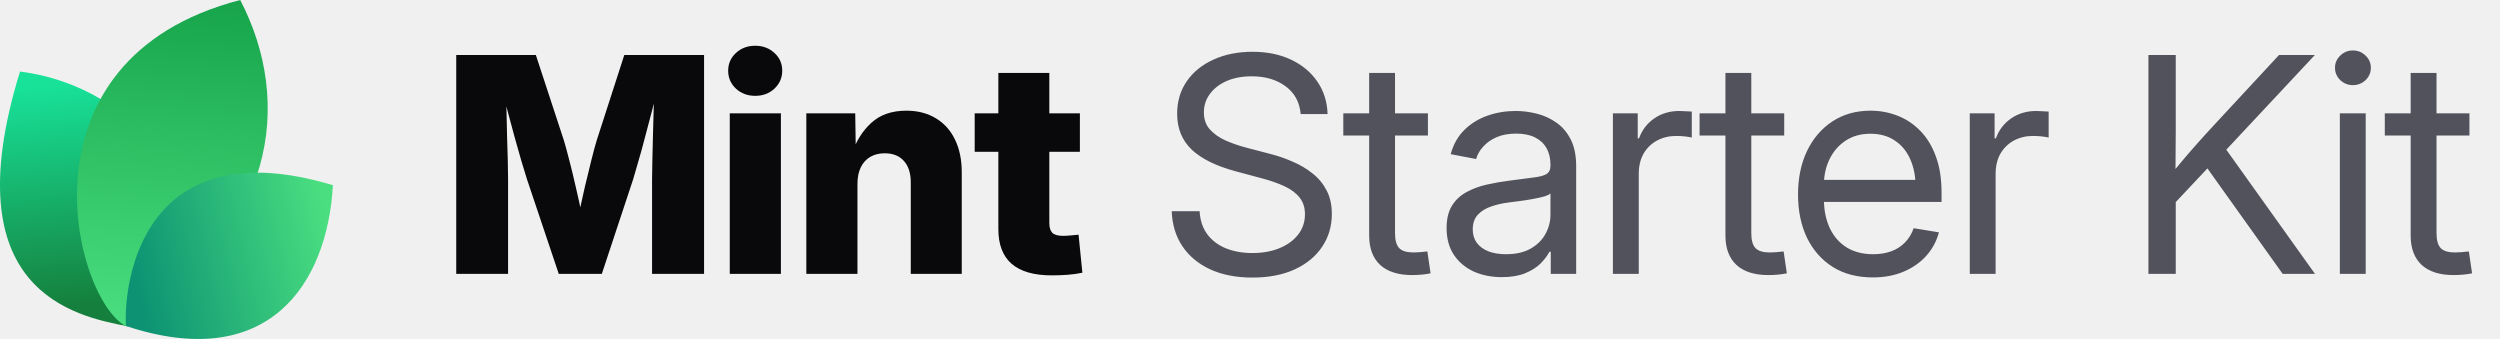
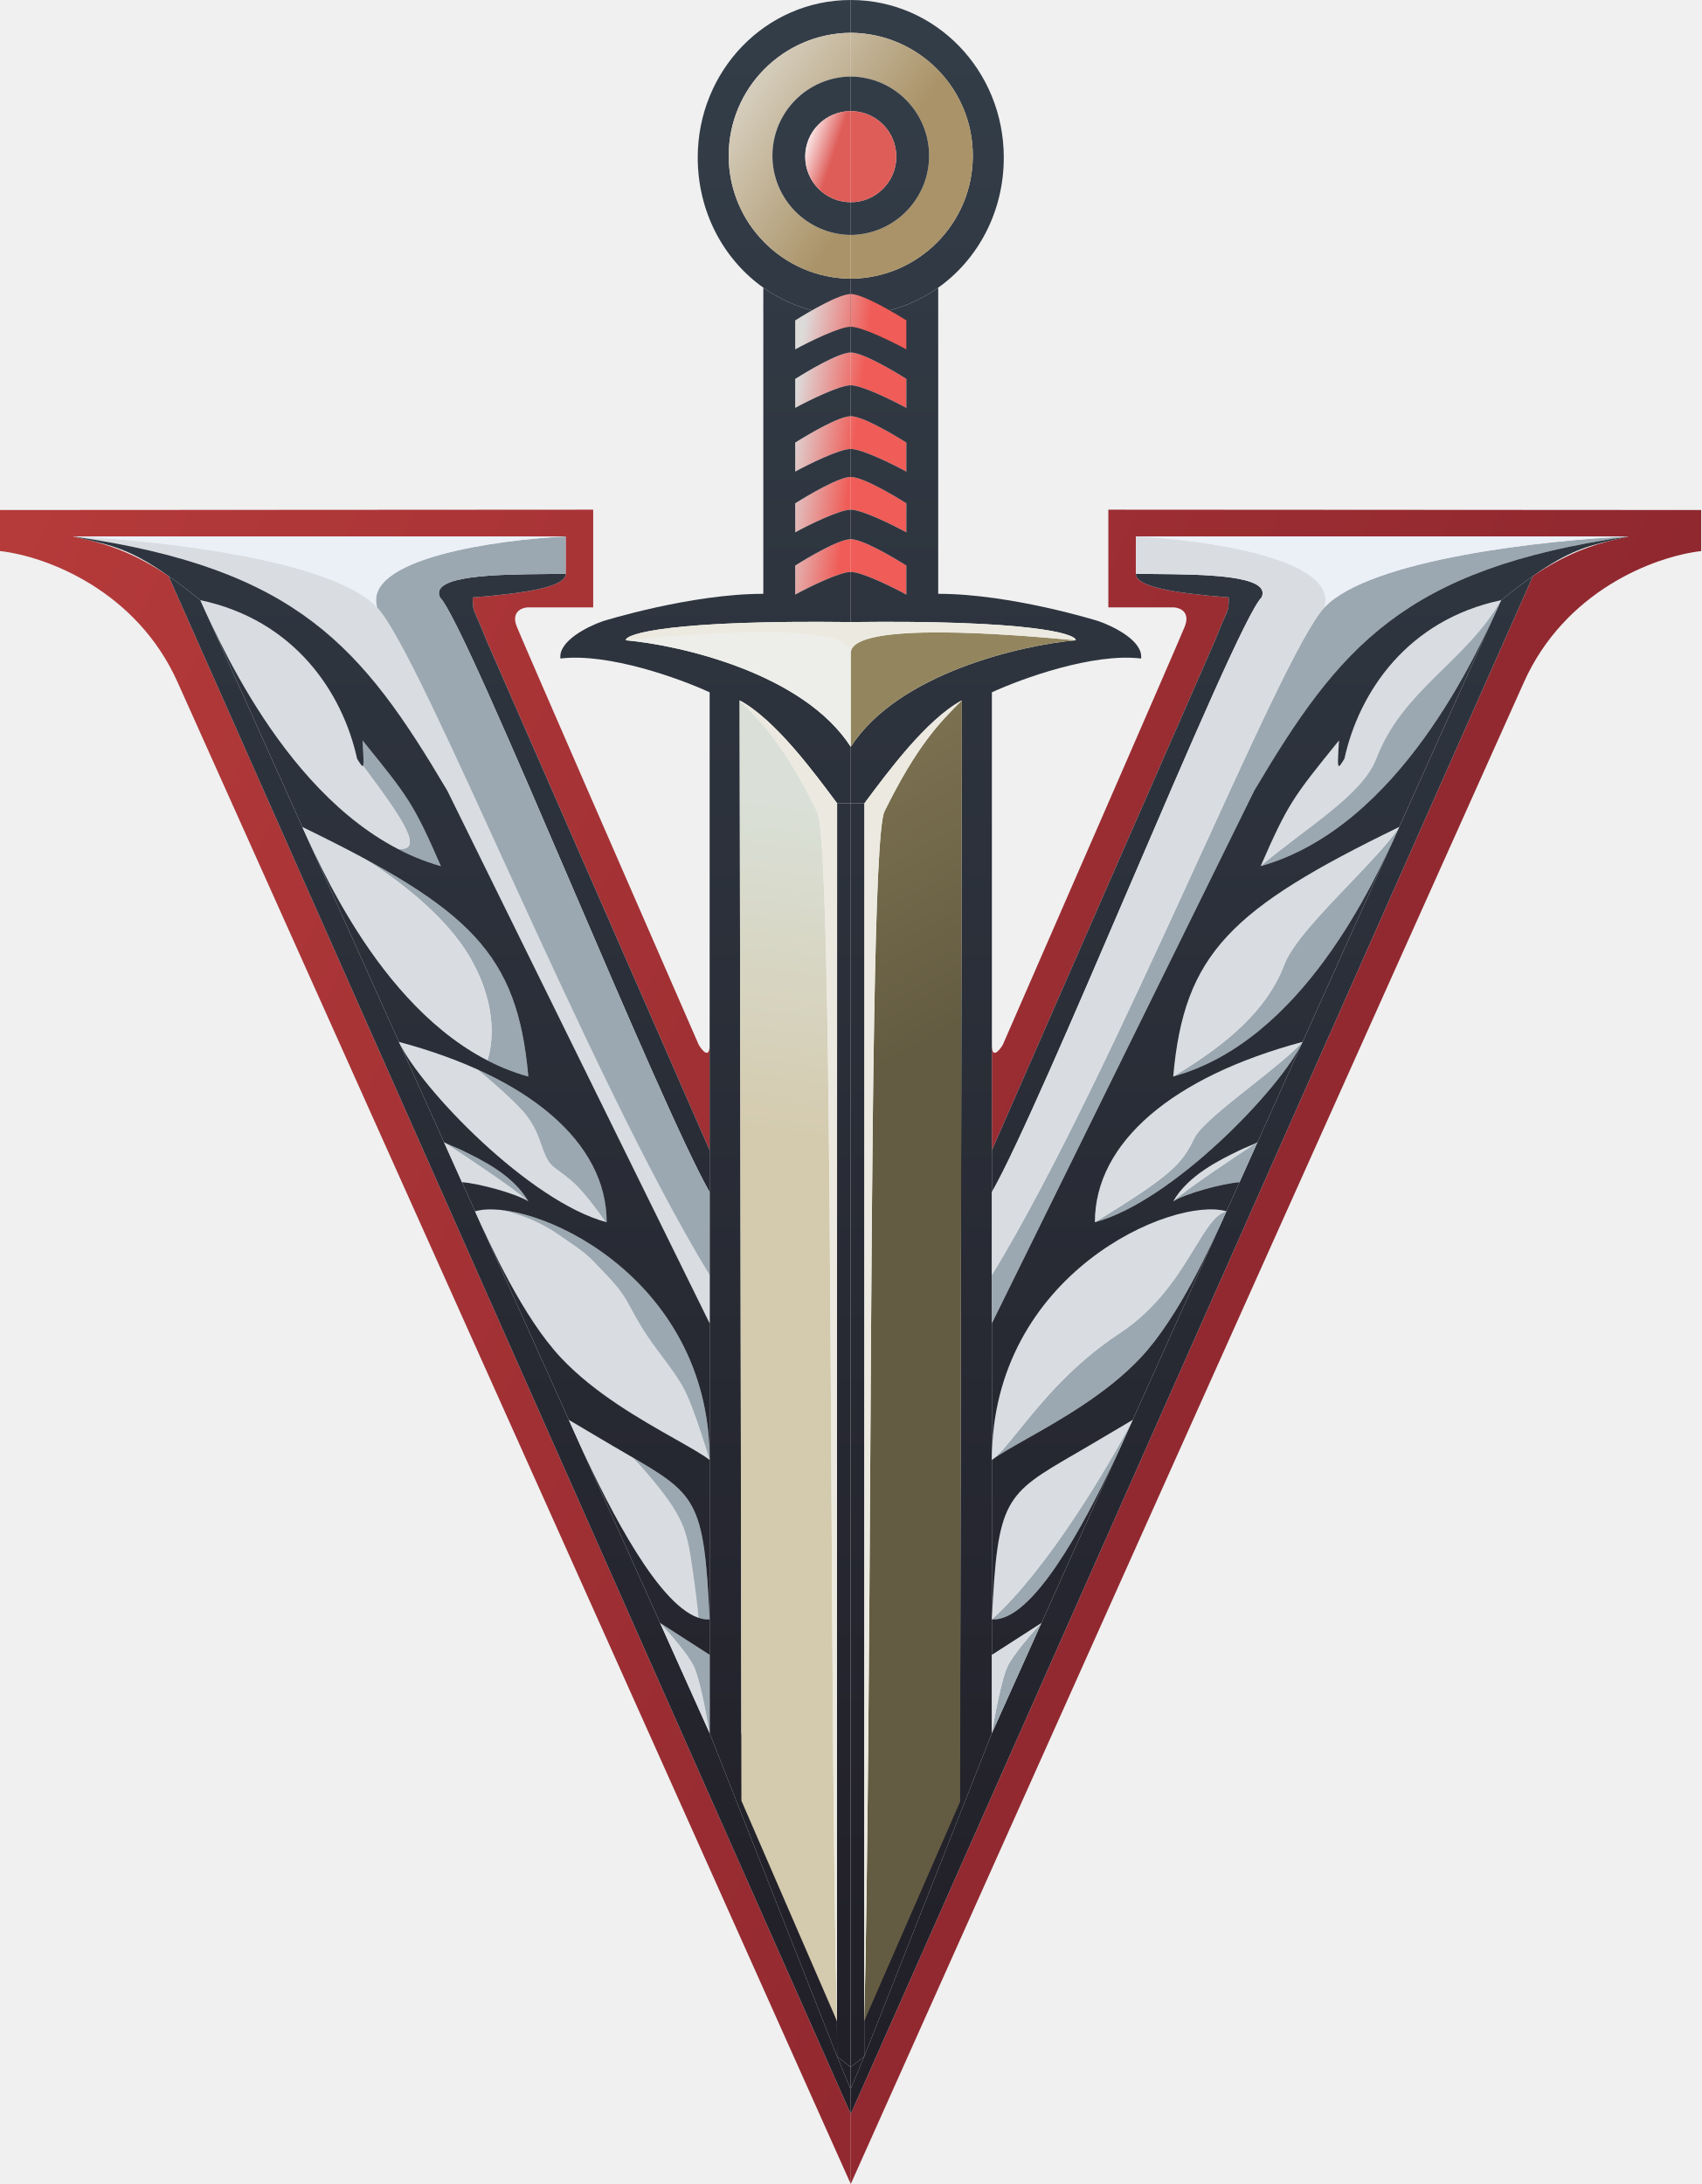
- <svg xmlns="http://www.w3.org/2000/svg" width="177" height="24" viewBox="0 0 177 24" fill="none">
-   <path d="M9.061 23.108C5.268 22.377 -3.391 20.627 1.417 5.064C9.634 6.099 16.973 14.064 9.061 23.108Z" fill="url(#paint0_linear_17557_2020)" />
-   <path d="M8.919 23.094C5.276 21.222 0.784 4.209 17.007 0C20.757 7.193 19.621 16.545 8.919 23.094Z" fill="url(#paint1_linear_17557_2020)" />
-   <path d="M8.914 23.079C8.735 19.882 10.159 9.085 23.57 13.111C23.181 20.123 18.984 26.418 8.914 23.079Z" fill="url(#paint2_linear_17557_2020)" />
-   <path d="M32.301 19.392V3.894H37.938L39.925 9.948C40.036 10.315 40.164 10.787 40.31 11.362C40.462 11.938 40.611 12.552 40.757 13.204C40.91 13.855 41.048 14.483 41.173 15.086C41.305 15.682 41.412 16.192 41.495 16.615H40.695C40.771 16.192 40.871 15.682 40.996 15.086C41.128 14.49 41.267 13.866 41.412 13.214C41.565 12.562 41.714 11.948 41.86 11.373C42.005 10.79 42.133 10.315 42.244 9.948L44.2 3.894H49.848V19.392H46.166V12.704C46.166 12.357 46.173 11.917 46.187 11.383C46.2 10.849 46.214 10.27 46.228 9.646C46.249 9.022 46.266 8.391 46.28 7.753C46.301 7.115 46.311 6.519 46.311 5.964H46.623C46.485 6.561 46.332 7.181 46.166 7.826C45.999 8.471 45.833 9.102 45.666 9.719C45.507 10.336 45.351 10.901 45.198 11.414C45.053 11.928 44.928 12.357 44.824 12.704L42.608 19.392H39.561L37.314 12.704C37.203 12.357 37.072 11.928 36.919 11.414C36.773 10.901 36.614 10.34 36.441 9.729C36.274 9.112 36.104 8.481 35.931 7.836C35.764 7.192 35.608 6.567 35.463 5.964H35.827C35.834 6.512 35.844 7.105 35.858 7.743C35.872 8.374 35.886 9.005 35.9 9.636C35.92 10.26 35.938 10.839 35.952 11.373C35.965 11.907 35.972 12.351 35.972 12.704V19.392H32.301ZM51.668 19.392V8.024H55.288V19.392H51.668ZM53.468 6.786C52.927 6.786 52.473 6.616 52.105 6.276C51.738 5.93 51.554 5.507 51.554 5.007C51.554 4.508 51.738 4.088 52.105 3.749C52.473 3.409 52.927 3.239 53.468 3.239C54.009 3.239 54.463 3.409 54.83 3.749C55.198 4.082 55.382 4.501 55.382 5.007C55.382 5.507 55.198 5.93 54.83 6.276C54.463 6.616 54.009 6.786 53.468 6.786ZM60.708 13.027V19.392H57.088V8.024H60.551L60.593 10.967H60.281C60.593 10.024 61.061 9.268 61.685 8.7C62.309 8.124 63.138 7.836 64.171 7.836C64.975 7.836 65.672 8.017 66.262 8.377C66.851 8.731 67.302 9.234 67.614 9.885C67.933 10.537 68.092 11.307 68.092 12.194V19.392H64.483V12.912C64.483 12.26 64.32 11.754 63.994 11.394C63.675 11.033 63.221 10.853 62.632 10.853C62.25 10.853 61.914 10.936 61.623 11.102C61.332 11.269 61.106 11.515 60.947 11.841C60.787 12.16 60.708 12.555 60.708 13.027ZM76.456 8.024V10.749H69.008V8.024H76.456ZM70.683 5.163H74.292V15.783C74.292 16.102 74.361 16.334 74.5 16.48C74.646 16.625 74.899 16.698 75.259 16.698C75.405 16.698 75.596 16.688 75.831 16.667C76.074 16.646 76.251 16.629 76.362 16.615L76.632 19.309C76.313 19.378 75.963 19.427 75.582 19.455C75.207 19.482 74.836 19.496 74.469 19.496C73.2 19.496 72.25 19.222 71.619 18.674C70.995 18.127 70.683 17.308 70.683 16.22V5.163Z" fill="#09090B" />
-   <path d="M88.667 19.652C87.523 19.652 86.528 19.458 85.682 19.07C84.843 18.681 84.188 18.137 83.716 17.437C83.245 16.736 82.992 15.908 82.957 14.951H84.933C84.968 15.596 85.148 16.14 85.474 16.584C85.8 17.021 86.24 17.354 86.795 17.582C87.35 17.804 87.974 17.915 88.667 17.915C89.388 17.915 90.026 17.801 90.581 17.572C91.143 17.343 91.583 17.024 91.902 16.615C92.228 16.199 92.391 15.717 92.391 15.169C92.391 14.698 92.266 14.306 92.017 13.994C91.767 13.675 91.413 13.408 90.956 13.193C90.498 12.978 89.954 12.787 89.323 12.621L87.502 12.132C86.123 11.765 85.082 11.255 84.382 10.603C83.689 9.944 83.342 9.095 83.342 8.055C83.342 7.174 83.571 6.404 84.028 5.746C84.486 5.087 85.117 4.577 85.921 4.217C86.726 3.849 87.645 3.666 88.678 3.666C89.718 3.666 90.63 3.853 91.413 4.227C92.204 4.602 92.824 5.122 93.275 5.787C93.726 6.446 93.965 7.209 93.993 8.076H92.089C92.013 7.23 91.656 6.574 91.018 6.11C90.387 5.638 89.586 5.403 88.615 5.403C87.95 5.403 87.36 5.513 86.847 5.735C86.341 5.957 85.946 6.262 85.661 6.651C85.377 7.032 85.235 7.469 85.235 7.961C85.235 8.447 85.377 8.849 85.661 9.168C85.946 9.48 86.317 9.74 86.774 9.948C87.232 10.149 87.724 10.319 88.251 10.457L89.884 10.884C90.439 11.023 90.977 11.206 91.496 11.435C92.023 11.657 92.495 11.934 92.911 12.267C93.334 12.593 93.67 12.995 93.92 13.474C94.17 13.945 94.294 14.504 94.294 15.149C94.294 16.015 94.066 16.788 93.608 17.468C93.157 18.148 92.512 18.681 91.673 19.07C90.834 19.458 89.832 19.652 88.667 19.652ZM101.097 8.024V9.594H95.106V8.024H101.097ZM96.937 5.163H98.767V16.521C98.767 17 98.865 17.347 99.059 17.562C99.26 17.77 99.6 17.874 100.078 17.874C100.21 17.874 100.366 17.867 100.546 17.853C100.733 17.832 100.903 17.815 101.056 17.801L101.285 19.351C101.097 19.392 100.886 19.423 100.65 19.444C100.414 19.465 100.189 19.475 99.974 19.475C98.996 19.475 98.244 19.236 97.717 18.758C97.197 18.272 96.937 17.579 96.937 16.677V5.163ZM106.33 19.621C105.595 19.621 104.932 19.489 104.343 19.226C103.754 18.955 103.285 18.564 102.939 18.05C102.592 17.53 102.419 16.896 102.419 16.147C102.419 15.495 102.547 14.965 102.804 14.556C103.06 14.146 103.403 13.828 103.833 13.599C104.263 13.363 104.742 13.186 105.269 13.068C105.796 12.95 106.333 12.857 106.881 12.787C107.574 12.69 108.132 12.617 108.555 12.569C108.978 12.52 109.287 12.441 109.481 12.33C109.675 12.212 109.772 12.014 109.772 11.737V11.654C109.772 11.203 109.679 10.815 109.492 10.489C109.311 10.163 109.041 9.91 108.68 9.729C108.32 9.549 107.872 9.459 107.338 9.459C106.805 9.459 106.34 9.546 105.945 9.719C105.556 9.892 105.241 10.118 104.998 10.395C104.755 10.665 104.593 10.953 104.509 11.258L102.71 10.915C102.897 10.222 103.22 9.65 103.677 9.199C104.135 8.748 104.679 8.412 105.31 8.19C105.941 7.968 106.607 7.857 107.307 7.857C107.8 7.857 108.295 7.92 108.795 8.044C109.301 8.169 109.765 8.381 110.188 8.679C110.611 8.97 110.951 9.369 111.208 9.875C111.464 10.374 111.593 11.005 111.593 11.768V19.392H109.793V17.822H109.7C109.568 18.085 109.363 18.359 109.086 18.643C108.809 18.921 108.444 19.153 107.994 19.34C107.543 19.527 106.988 19.621 106.33 19.621ZM106.621 17.998C107.321 17.998 107.904 17.867 108.368 17.603C108.84 17.333 109.19 16.986 109.419 16.563C109.654 16.133 109.772 15.682 109.772 15.211V13.692C109.703 13.769 109.554 13.841 109.325 13.911C109.096 13.973 108.829 14.032 108.524 14.088C108.226 14.143 107.921 14.192 107.609 14.233C107.304 14.275 107.033 14.309 106.798 14.337C106.354 14.393 105.938 14.49 105.549 14.628C105.168 14.76 104.86 14.954 104.624 15.211C104.388 15.467 104.27 15.811 104.27 16.241C104.27 16.615 104.367 16.934 104.561 17.198C104.762 17.461 105.04 17.662 105.393 17.801C105.747 17.933 106.156 17.998 106.621 17.998ZM114.193 19.392V8.024H115.951V9.792H116.045C116.253 9.209 116.61 8.741 117.116 8.388C117.622 8.034 118.219 7.857 118.905 7.857C119.058 7.857 119.217 7.864 119.384 7.878C119.55 7.885 119.682 7.892 119.779 7.899V9.74C119.716 9.719 119.578 9.695 119.363 9.667C119.155 9.639 118.922 9.625 118.666 9.625C118.174 9.625 117.726 9.733 117.324 9.948C116.922 10.163 116.603 10.471 116.367 10.874C116.138 11.276 116.024 11.758 116.024 12.319V19.392H114.193ZM126.322 8.024V9.594H120.33V8.024H126.322ZM122.161 5.163H123.992V16.521C123.992 17 124.089 17.347 124.283 17.562C124.484 17.77 124.824 17.874 125.302 17.874C125.434 17.874 125.59 17.867 125.77 17.853C125.958 17.832 126.127 17.815 126.28 17.801L126.509 19.351C126.322 19.392 126.11 19.423 125.874 19.444C125.639 19.465 125.413 19.475 125.198 19.475C124.221 19.475 123.468 19.236 122.941 18.758C122.421 18.272 122.161 17.579 122.161 16.677V5.163ZM132.604 19.642C131.502 19.642 130.555 19.396 129.765 18.903C128.974 18.404 128.364 17.714 127.934 16.834C127.511 15.946 127.3 14.927 127.3 13.775C127.3 12.611 127.511 11.584 127.934 10.697C128.364 9.802 128.964 9.102 129.734 8.596C130.51 8.089 131.408 7.836 132.428 7.836C133.1 7.836 133.738 7.954 134.341 8.19C134.952 8.426 135.489 8.783 135.954 9.261C136.425 9.74 136.793 10.343 137.056 11.071C137.327 11.792 137.462 12.645 137.462 13.63V14.296H128.433V12.735H136.463L135.631 13.297C135.631 12.541 135.506 11.876 135.257 11.3C135.007 10.725 134.643 10.277 134.165 9.958C133.686 9.632 133.107 9.469 132.428 9.469C131.748 9.469 131.162 9.632 130.67 9.958C130.177 10.284 129.796 10.725 129.526 11.279C129.262 11.827 129.13 12.441 129.13 13.12V14.046C129.13 14.864 129.273 15.572 129.557 16.168C129.841 16.757 130.243 17.211 130.763 17.53C131.283 17.842 131.901 17.998 132.615 17.998C133.093 17.998 133.523 17.929 133.905 17.79C134.293 17.645 134.619 17.433 134.882 17.156C135.153 16.879 135.354 16.546 135.486 16.157L137.275 16.449C137.108 17.08 136.81 17.634 136.38 18.113C135.95 18.591 135.413 18.966 134.768 19.236C134.123 19.507 133.402 19.642 132.604 19.642ZM139.459 19.392V8.024H141.217V9.792H141.311C141.519 9.209 141.876 8.741 142.382 8.388C142.888 8.034 143.485 7.857 144.171 7.857C144.324 7.857 144.483 7.864 144.649 7.878C144.816 7.885 144.948 7.892 145.045 7.899V9.74C144.982 9.719 144.844 9.695 144.629 9.667C144.421 9.639 144.188 9.625 143.932 9.625C143.439 9.625 142.992 9.733 142.59 9.948C142.188 10.163 141.869 10.471 141.633 10.874C141.404 11.276 141.29 11.758 141.29 12.319V19.392H139.459ZM153.429 14.961V12.715C153.783 12.257 154.136 11.82 154.49 11.404C154.844 10.981 155.204 10.565 155.572 10.156C155.939 9.74 156.314 9.327 156.695 8.918L161.355 3.894H163.893L157.277 10.967H157.184L153.429 14.961ZM152.108 19.392V3.894H154.043V9.241L154.022 12.559L154.043 13.505V19.392H152.108ZM161.615 19.392L155.967 11.477L157.173 9.969L163.903 19.392H161.615ZM165.661 19.392V8.024H167.492V19.392H165.661ZM166.587 6.027C166.24 6.027 165.942 5.909 165.692 5.673C165.443 5.43 165.318 5.139 165.318 4.799C165.318 4.459 165.443 4.172 165.692 3.936C165.942 3.693 166.24 3.572 166.587 3.572C166.934 3.572 167.232 3.693 167.482 3.936C167.731 4.172 167.856 4.459 167.856 4.799C167.856 5.139 167.731 5.43 167.482 5.673C167.232 5.909 166.934 6.027 166.587 6.027ZM174.836 8.024V9.594H168.844V8.024H174.836ZM170.675 5.163H172.506V16.521C172.506 17 172.603 17.347 172.797 17.562C172.998 17.77 173.338 17.874 173.816 17.874C173.948 17.874 174.104 17.867 174.284 17.853C174.472 17.832 174.641 17.815 174.794 17.801L175.023 19.351C174.836 19.392 174.624 19.423 174.388 19.444C174.153 19.465 173.927 19.475 173.712 19.475C172.735 19.475 171.982 19.236 171.455 18.758C170.935 18.272 170.675 17.579 170.675 16.677V5.163Z" fill="#52525C" />
+ <svg xmlns="http://www.w3.org/2000/svg" width="934" height="1199" viewBox="0 0 934 1199" fill="none">
+   <g clip-path="url(#clip0_102_2)">
+     <mask id="mask0_102_2" style="mask-type:luminance" maskUnits="userSpaceOnUse" x="0" y="0" width="934" height="1199">
+       <path d="M934 0H0V1199H934V0Z" fill="white" />
+     </mask>
+     <g mask="url(#mask0_102_2)">
+       <path fill-rule="evenodd" clip-rule="evenodd" d="M608.388 279.81L934 280V302.512C907.833 305.514 858.911 324.5 836.5 374.551C831.18 386.432 813.949 424.845 789.243 479.92C709.92 656.75 553.545 1005.34 467 1199V1160.5L841.5 316.185C859.376 304.234 873.614 299.157 888.194 295.838C890.051 295.415 891.978 294.977 894 294.5H623.5V315C623.5 322 643.5 325.5 674.5 328C674.5 333.903 674.283 334.389 672.126 339.216C671.013 341.708 669.383 345.355 667 351.5L544.464 631.5V573.571C544.464 581.592 548.459 576.913 550.457 573.571C582.419 500.382 647.141 351.997 650.338 343.977C653.534 335.956 647.674 333.616 644.345 333.449H608.388V279.81Z" fill="url(#paint0_linear_102_2)" />
+       <path d="M497.5 326.431V310.5C489.833 305.667 473.4 296.018 467 296.018V313.987C473 314 489.667 322.121 497.5 326.431Z" fill="url(#paint1_linear_102_2)" />
+       <path d="M497.5 292.255V276.324C489.833 271.49 473.4 261.842 467 261.842V279.81C473 279.824 489.667 287.944 497.5 292.255Z" fill="url(#paint2_linear_102_2)" />
+       <path d="M497.5 258.913V242.982C489.833 238.149 473.4 228.5 467 228.5V246.469C473 246.482 489.667 254.603 497.5 258.913Z" fill="url(#paint3_linear_102_2)" />
+       <path d="M497.5 223.944V208.013C489.833 203.18 473.4 193.531 467 193.531V211.5C473 211.513 489.667 219.634 497.5 223.944Z" fill="url(#paint4_linear_102_2)" />
+       <path d="M692.5 328C698.211 315.699 660.689 315.364 633.861 315.125H633.857C630.154 315.092 626.654 315.061 623.5 315C623.5 322 643.5 325.5 674.5 328C674.5 333.903 674.283 334.389 672.126 339.216C671.013 341.708 669.383 345.355 667 351.5L544.464 631.5V654.5C558.593 629.593 589.823 556.853 620.123 486.278L620.125 486.274C653.085 409.503 684.945 335.294 692.5 328Z" fill="url(#paint5_linear_102_2)" />
+       <path d="M571.653 891L544.464 951.5L474.406 1129L466.906 1146.93L467 1160.5L841.5 316.185C836.364 319.798 830.609 324.167 824 329.5L768.048 454L767.8 454.551L715.017 572C714.944 572.168 715.094 571.829 715.017 572L680.409 649.007L673.221 665L673.203 665.04L614.696 795.226L571.653 891Z" fill="url(#paint6_linear_102_2)" />
+       <path d="M474.406 1111.43L474.5 441H467L466.906 1134.82L474.406 1129V1111.43Z" fill="url(#paint7_linear_102_2)" />
+       <path d="M466.906 1134.82V1146.93L474.406 1129L466.906 1134.82Z" fill="url(#paint8_linear_102_2)" />
+       <path d="M467 341.5C565 340.3 590.667 347.833 590.5 351.5C560.667 354.167 493 369.6 467 410V441H474.5C487.181 423.981 508.5 395 528 384.5L527.028 951.5L474.406 1109.5V1129L544.464 951.5V908.5V726.5V700V654.5V631.5V573.571V380.07C560.778 372.551 599.998 358.314 626.366 361.522C627.565 351.897 611.218 343.809 602.894 340.969C602.894 340.969 555 326 515 326V157.92C506.67 163.837 497.203 168.226 486.939 170.7L486.934 170.701C480.694 172.205 473.688 173 467 173V193.531C473.4 193.531 489.833 203.18 497.5 208.013V223.944C489.667 219.634 473 211.513 467 211.5V228.5C473.4 228.5 489.833 238.149 497.5 242.982V258.913C489.667 254.603 473 246.482 467 246.469V261.842C473.4 261.842 489.833 271.49 497.5 276.324V292.255C489.667 287.944 473 279.824 467 279.81V296.018C473.4 296.018 489.833 305.667 497.5 310.5V326.431C489.667 322.121 473 314 467 313.987V341.5Z" fill="url(#paint9_linear_102_2)" />
+       <path fill-rule="evenodd" clip-rule="evenodd" d="M467 0C513.668 0 551 38.727 551 86.5C551 116.162 536.94 142.337 515 157.92C506.67 163.837 497.203 168.226 486.939 170.7L486.934 170.701C480.694 172.205 473.688 173 467 173V152.998C504.049 152.729 534 122.612 534 85.5C534 48.388 504.049 18.271 467 18.002V0Z" fill="url(#paint10_linear_102_2)" />
+       <path d="M467 152.998C504.049 152.729 534 122.612 534 85.5C534 48.388 504.049 18.271 467 18.002V42.003C490.794 42.271 510 61.642 510 85.5C510 109.357 490.794 128.729 467 128.997V152.998Z" fill="url(#paint11_linear_102_2)" />
+       <path fill-rule="evenodd" clip-rule="evenodd" d="M510 85.5C510 109.357 490.794 128.729 467 128.997V111C480.807 111 492 99.807 492 86C492 72.193 480.807 61 467 61V42.003C490.794 42.271 510 61.642 510 85.5Z" fill="url(#paint12_linear_102_2)" />
+       <path d="M467 111C480.807 111 492 99.807 492 86C492 72.193 480.807 61 467 61V111Z" fill="#DE5D59" />
+       <path d="M544.464 726.5L688.5 434C735 355.5 770.4 312.1 894 294.5C848.667 296.466 751.8 307.009 727 333.449C702.2 359.89 612.419 588.5 544.464 700V726.5Z" fill="#9BA8B1" />
+       <path d="M623.5 294.5V315C626.654 315.061 630.154 315.092 633.857 315.125H633.861C660.689 315.364 698.211 315.699 692.5 328C684.945 335.294 653.085 409.503 620.125 486.274L620.123 486.278C589.823 556.853 558.593 629.593 544.464 654.5V700C612.419 588.5 702.2 359.89 727 333.449C735 306.609 661.333 296.3 623.5 294.5Z" fill="#D9DDE2" />
+       <path d="M894 294.5H623.5C661.333 296.3 735 306.609 727 333.449C751.8 307.009 848.667 296.466 894 294.5Z" fill="#EBEFF6" />
+       <path d="M824 329.5C772.5 340.372 746 380 738 416.5C736.393 419.112 735.431 420.674 734.921 420.538C734.161 420.336 734.402 416.37 735 406.5C709.864 437.564 707.04 441.054 692 475.5C717.5 454 747.885 436.457 755.5 416.5C770 378.5 804.5 363.5 824 329.5Z" fill="#D9DDE2" />
+       <path d="M692 475.5C768.048 454 810.742 359 824 329.5C804.5 363.5 770 378.5 755.5 416.5C747.885 436.457 717.5 454 692 475.5Z" fill="#9BA8B1" />
+       <path d="M644 591C714.5 571.5 753.871 485.539 767.8 454.551C762.126 462.856 751.712 473.754 740.913 485.054C725.513 501.168 709.332 518.101 705 529.5C695.5 554.5 674 573 644 591Z" fill="#9BA8B1" />
+       <path d="M768.048 454C675.5 499 650 523.5 644 591C674 573 695.5 554.5 705 529.5C709.332 518.101 725.513 501.168 740.913 485.054C751.712 473.754 762.126 462.856 767.8 454.551L768.048 454Z" fill="#D9DDE2" />
+       <path d="M601 671C643.54 659.623 703.294 597.327 715.017 572C708.731 578.789 697.75 587.487 686.876 596.1C672.655 607.364 658.617 618.483 655.5 625C648.644 639.335 642.5 645.5 601 671Z" fill="#9BA8B1" />
+       <path d="M715.017 572C644 591 601 627 601 671C642.5 645.5 648.644 639.335 655.5 625C658.617 618.483 672.655 607.364 686.876 596.1C697.75 587.487 708.731 578.789 715.017 572Z" fill="#D9DDE2" />
+       <path d="M680.409 649.007L690.299 627C690.231 627.046 690.159 627.092 690.084 627.139C677.892 635.038 651.953 652.342 644 659.5C650.914 655.171 671.098 649.698 680.409 649.007Z" fill="#9BA8B1" />
+       <path d="M680.5 631.478C669.35 636.888 652.302 645.16 644 659.5C651.953 652.342 677.892 635.038 690.084 627.139C688.963 627.838 687.15 628.596 685.153 629.431L685.152 629.432C683.635 630.066 682.012 630.744 680.507 631.475L680.502 631.477L680.5 631.478Z" fill="#D9DDE2" />
+       <path d="M626 745.5C647.14 723.016 664.881 683.557 673.203 665.04C667.134 666.456 662.279 674.42 655.846 684.974C647.189 699.174 635.675 718.062 614.5 732C588.444 749.151 571.654 769.928 559.703 784.715C553.586 792.285 548.737 798.285 544.563 801.426C548.761 798.296 555.376 794.555 563.246 790.104L563.248 790.103L563.851 789.762L563.852 789.761C582.355 779.296 607.707 764.956 626 745.5Z" fill="#9BA8B1" />
+       <path d="M673.221 665C644 656.5 544.464 699 544.464 801.5L544.563 801.426C548.737 798.285 553.586 792.285 559.703 784.715C571.654 769.928 588.444 749.151 614.5 732C635.675 718.062 647.189 699.174 655.846 684.974C662.279 674.42 667.134 666.456 673.203 665.04L673.221 665Z" fill="#D9DDE2" />
+       <path d="M621.763 779.5C608.651 804.667 574.835 861.8 544.464 889C566.526 890.625 594.855 837.539 611.943 801.149C612.897 799.118 613.815 797.14 614.696 795.226L621.763 779.5Z" fill="#9BA8B1" />
+       <path d="M590.609 797.873C551.56 820.536 547.626 822.819 544.464 889C574.835 861.8 608.651 804.667 621.763 779.5C618.547 781.454 615.374 783.313 612.341 785.09L612.335 785.094C610.129 786.387 607.997 787.636 605.977 788.847C600.328 792.232 595.225 795.193 590.612 797.871L590.609 797.873Z" fill="#D9DDE2" />
+       <path fill-rule="evenodd" clip-rule="evenodd" d="M614.696 795.226L621.763 779.5C619.844 783.854 617.457 789.223 614.696 795.226Z" fill="#D1DBE3" />
+       <path d="M544.464 951.5L571.653 891C566.769 896.167 556.2 908.2 553 915C549.8 921.8 545.976 942.167 544.464 951.5Z" fill="#9BA8B1" />
+       <path d="M544.464 908.5V951.5C545.976 942.167 549.8 921.8 553 915C556.2 908.2 566.769 896.167 571.653 891L544.464 908.5Z" fill="#D9DDE2" />
+       <path fill-rule="evenodd" clip-rule="evenodd" d="M528 384.5L527.028 989.07L474.406 1109.5C476.353 1029.66 477.124 898.075 477.779 789.225C478.806 618.569 479.777 457.11 485.5 445.5C503 410 515.167 397.167 528 384.5Z" fill="url(#paint13_linear_102_2)" />
+       <path d="M474.5 441L474.406 1109.5C476.353 1029.66 477.124 898.075 477.779 789.225C478.806 618.569 479.777 457.11 485.5 445.5C503 410 515.167 397.167 528 384.5C508.5 395 487.181 423.981 474.5 441Z" fill="#ECEAE0" />
+       <path fill-rule="evenodd" clip-rule="evenodd" d="M590.5 351.5C589.317 351.401 587.755 351.263 585.87 351.096C559.084 348.722 467 340.562 467 358.5V410C493 369.6 560.667 354.167 590.5 351.5Z" fill="url(#paint14_linear_102_2)" />
+       <path d="M590.5 351.5C590.667 347.833 565 340.3 467 341.5V358.5C467 340.562 559.084 348.722 585.87 351.096C587.755 351.263 589.317 351.401 590.5 351.5Z" fill="#ECEAE0" />
+       <path d="M688.5 434L544.464 726.5V801.5C544.464 699 644 656.5 673.221 665L680.409 649.007C671.098 649.698 650.914 655.171 644 659.5C652.302 645.16 669.35 636.888 680.5 631.478L680.502 631.477L680.507 631.475C682.012 630.744 683.635 630.066 685.152 629.432L685.153 629.431C687.15 628.596 688.963 627.838 690.084 627.139L690.299 627L715.017 572C703.294 597.327 643.54 659.623 601 671C601 627 644 591 715.017 572L767.8 454.551C753.871 485.539 714.5 571.5 644 591C650 523.5 675.5 499 768.048 454L824 329.5C810.742 359 768.048 454 692 475.5C707.04 441.054 709.864 437.564 735 406.5C734.402 416.37 734.161 420.336 734.921 420.538C735.431 420.674 736.393 419.112 738 416.5C746 380 772.5 340.372 824 329.5C830.609 324.167 836.364 319.798 841.5 316.185C842.752 315.304 843.968 314.467 845.15 313.673C863.243 301.519 873.519 299.179 888.194 295.838C890.051 295.415 891.978 294.977 894 294.5C770.4 312.1 735 355.5 688.5 434Z" fill="url(#paint15_linear_102_2)" />
+       <path d="M673.203 665.04C664.881 683.557 647.14 723.016 626 745.5C607.707 764.956 582.355 779.296 563.852 789.761L563.851 789.762L563.248 790.103L563.246 790.104C555.376 794.555 548.761 798.296 544.563 801.426L544.464 801.5V889C547.626 822.819 551.56 820.536 590.609 797.873L590.612 797.871C595.225 795.193 600.328 792.232 605.977 788.847C607.997 787.636 610.129 786.387 612.335 785.094L612.341 785.09C615.374 783.313 618.547 781.454 621.763 779.5L673.203 665.04Z" fill="url(#paint16_linear_102_2)" />
+       <path d="M544.464 908.5L571.653 891L614.696 795.226C613.815 797.14 612.897 799.118 611.943 801.149C594.855 837.539 566.526 890.625 544.464 889V908.5Z" fill="url(#paint17_linear_102_2)" />
+       <path fill-rule="evenodd" clip-rule="evenodd" d="M325.612 279.81L0 280V302.512C26.167 305.514 75.089 324.5 97.5 374.551C102.82 386.432 120.051 424.845 144.757 479.92C224.08 656.75 380.455 1005.34 467 1199V1160.5L92.5 316.185C74.624 304.234 60.386 299.157 45.806 295.838C43.949 295.415 42.022 294.977 40 294.5H310.5V315C310.5 322 290.5 325.5 259.5 328C259.5 333.903 259.717 334.389 261.874 339.216C262.987 341.708 264.617 345.355 267 351.5L389.536 631.5V573.571C389.536 581.592 385.541 576.913 383.543 573.571C351.581 500.382 286.859 351.997 283.662 343.977C280.466 335.956 286.326 333.616 289.655 333.449H325.612V279.81Z" fill="url(#paint18_linear_102_2)" />
+       <path d="M436.5 326.431V310.5C444.167 305.667 460.6 296.018 467 296.018V313.987C461 314 444.333 322.121 436.5 326.431Z" fill="url(#paint19_linear_102_2)" />
+       <path d="M436.5 292.255V276.324C444.167 271.49 460.6 261.842 467 261.842V279.81C461 279.824 444.333 287.944 436.5 292.255Z" fill="url(#paint20_linear_102_2)" />
+       <path d="M436.5 258.913V242.982C444.167 238.149 460.6 228.5 467 228.5V246.469C461 246.482 444.333 254.603 436.5 258.913Z" fill="url(#paint21_linear_102_2)" />
+       <path d="M436.5 223.944V208.013C444.167 203.18 460.6 193.531 467 193.531V211.5C461 211.513 444.333 219.634 436.5 223.944Z" fill="url(#paint22_linear_102_2)" />
+       <path d="M241.5 328C235.789 315.699 273.311 315.364 300.139 315.125H300.143C303.846 315.092 307.346 315.061 310.5 315C310.5 322 290.5 325.5 259.5 328C259.5 333.903 259.717 334.389 261.874 339.216C262.987 341.708 264.617 345.355 267 351.5L389.536 631.5V654.5C375.407 629.593 344.177 556.853 313.877 486.278L313.875 486.274C280.915 409.503 249.055 335.294 241.5 328Z" fill="url(#paint23_linear_102_2)" />
+       <path d="M362.347 891L389.536 951.5L459.5 1129L466.906 1146.93L467 1160.5L92.5 316.185C97.636 319.798 103.391 324.167 110 329.5L165.952 454L166.2 454.551L218.983 572C218.906 571.829 219.056 572.168 218.983 572L253.591 649.007L260.779 665L260.797 665.04L319.304 795.226L362.347 891Z" fill="url(#paint24_linear_102_2)" />
+       <path d="M459.406 1111.43L459.5 441H467L466.906 1134.82L459.5 1129L459.406 1111.43Z" fill="url(#paint25_linear_102_2)" />
+       <path d="M466.906 1134.82V1146.93L459.5 1129L466.906 1134.82Z" fill="url(#paint26_linear_102_2)" />
+       <path d="M467 341.5C369 340.3 343.333 347.833 343.5 351.5C373.333 354.167 441 369.6 467 410V441H459.5C446.819 423.981 425.5 395 406 384.5L406.972 951.5L459.406 1109.5L459.5 1129L389.536 951.5V908.5V726.5V700V654.5V631.5V573.571V380.07C373.222 372.551 334.002 358.314 307.634 361.522C306.435 351.897 322.782 343.809 331.106 340.969C331.106 340.969 379 326 419 326V157.92C427.33 163.837 436.797 168.226 447.061 170.7L447.066 170.701C453.306 172.205 460.312 173 467 173V193.531C460.6 193.531 444.167 203.18 436.5 208.013V223.944C444.333 219.634 461 211.513 467 211.5V228.5C460.6 228.5 444.167 238.149 436.5 242.982V258.913C444.333 254.603 461 246.482 467 246.469V261.842C460.6 261.842 444.167 271.49 436.5 276.324V292.255C444.333 287.944 461 279.824 467 279.81V296.018C460.6 296.018 444.167 305.667 436.5 310.5V326.431C444.333 322.121 461 314 467 313.987V341.5Z" fill="url(#paint27_linear_102_2)" />
+       <path fill-rule="evenodd" clip-rule="evenodd" d="M467 0C420.332 0 383 38.727 383 86.5C383 116.162 397.06 142.337 419 157.92C427.33 163.837 436.797 168.226 447.061 170.7L447.066 170.701C453.306 172.205 460.312 173 467 173V152.998C429.951 152.729 400 122.612 400 85.5C400 48.388 429.951 18.271 467 18.002V0Z" fill="url(#paint28_linear_102_2)" />
+       <path d="M467 152.998C429.951 152.729 400 122.612 400 85.5C400 48.388 429.951 18.271 467 18.002V42.003C443.206 42.271 424 61.642 424 85.5C424 109.357 443.206 128.729 467 128.997V152.998Z" fill="url(#paint29_linear_102_2)" />
+       <path fill-rule="evenodd" clip-rule="evenodd" d="M424 85.5C424 109.357 443.206 128.729 467 128.997V111C453.193 111 442 99.807 442 86C442 72.193 453.193 61 467 61V42.003C443.206 42.271 424 61.642 424 85.5Z" fill="url(#paint30_linear_102_2)" />
+       <path d="M467 111C453.193 111 442 99.807 442 86C442 72.193 453.193 61 467 61V111Z" fill="url(#paint31_linear_102_2)" />
+       <path d="M389.536 726.5L245.5 434C199 355.5 163.6 312.1 40 294.5C85.333 296.466 182.2 307.009 207 333.449C231.8 359.89 321.581 588.5 389.536 700V726.5Z" fill="#D9DDE2" />
+       <path d="M310.5 294.5V315C307.346 315.061 303.846 315.092 300.143 315.125H300.139C273.311 315.364 235.789 315.699 241.5 328C249.055 335.294 280.915 409.503 313.875 486.274L313.877 486.278C344.177 556.853 375.407 629.593 389.536 654.5V700C321.581 588.5 231.8 359.89 207 333.449C199 306.609 272.667 296.3 310.5 294.5Z" fill="#9BA8B1" />
+       <path d="M40 294.5H310.5C272.667 296.3 199 306.609 207 333.449C182.2 307.009 85.333 296.466 40 294.5Z" fill="#EBEFF6" />
+       <path fill-rule="evenodd" clip-rule="evenodd" d="M199.274 420.368C222.416 451.402 232.793 467.268 218.315 466.029C225.817 469.939 233.71 473.156 242 475.5C226.96 441.054 224.136 437.564 199 406.5L199.002 406.527C199.54 415.41 199.788 419.502 199.274 420.368Z" fill="#9BA8B1" />
+       <path fill-rule="evenodd" clip-rule="evenodd" d="M110 329.5C161.5 340.372 188 380 196 416.5C197.607 419.112 198.569 420.674 199.079 420.538C199.154 420.518 199.218 420.462 199.274 420.368C222.416 451.402 232.793 467.268 218.315 466.029C156.995 434.068 121.814 355.788 110.001 329.502L110 329.5Z" fill="#D9DDE2" />
+       <path fill-rule="evenodd" clip-rule="evenodd" d="M267.561 582.162C274.659 585.822 282.136 588.825 290 591C284.806 532.563 264.996 506.354 199.72 471.171C214.48 480.406 244.178 501.16 258.5 526.5C274.053 554.016 269.886 574.853 267.561 582.162Z" fill="#9BA8B1" />
+       <path fill-rule="evenodd" clip-rule="evenodd" d="M267.561 582.162C269.885 574.853 274.053 554.016 258.5 526.5C244.178 501.16 214.48 480.406 199.72 471.171C189.596 465.715 178.378 460.042 165.952 454L166.2 454.551C178.575 482.082 211.033 553.006 267.561 582.162Z" fill="#D9DDE2" />
+       <path fill-rule="evenodd" clip-rule="evenodd" d="M332.485 670.86C327.871 664.279 319.639 653.115 313.5 648C310.675 645.646 308.54 644.08 306.847 642.839C303.146 640.124 301.558 638.96 299.5 634.5C298.542 632.424 297.839 630.399 297.114 628.312C295.569 623.862 293.924 619.126 289.5 613C284.488 606.06 269.069 592.876 262.274 587.205C249.358 581.353 234.872 576.251 218.983 572C230.659 597.225 289.979 659.121 332.485 670.86Z" fill="#D9DDE2" />
+       <path fill-rule="evenodd" clip-rule="evenodd" d="M332.485 670.86C332.657 670.907 332.828 670.954 333 671C333 636.844 307.088 607.509 262.274 587.205C269.069 592.876 284.488 606.06 289.5 613C293.924 619.126 295.569 623.862 297.114 628.312C297.839 630.399 298.542 632.424 299.5 634.5C301.558 638.96 303.146 640.124 306.847 642.839L306.849 642.84C308.542 644.081 310.676 645.647 313.5 648C319.639 653.115 327.871 664.279 332.485 670.86Z" fill="#9BA8B1" />
+       <path d="M253.591 649.007L243.701 627C243.769 627.046 243.841 627.092 243.916 627.139C256.108 635.038 282.047 652.342 290 659.5C283.086 655.171 262.902 649.698 253.591 649.007Z" fill="#D9DDE2" />
+       <path d="M253.5 631.478C264.65 636.888 281.698 645.16 290 659.5C282.047 652.342 256.108 635.038 243.916 627.139C245.037 627.838 246.85 628.596 248.847 629.431L248.848 629.432C250.365 630.066 251.988 630.744 253.493 631.475L253.498 631.477L253.5 631.478Z" fill="#9BA8B1" />
+       <path fill-rule="evenodd" clip-rule="evenodd" d="M389.536 801.5C389.536 699 290 656.5 260.779 665L260.797 665.04C269.119 683.557 286.86 723.016 308 745.5C326.293 764.956 351.645 779.296 370.148 789.761L370.149 789.762L370.752 790.103L370.754 790.104L370.76 790.107C378.627 794.557 385.24 798.297 389.437 801.426L389.536 801.5Z" fill="#9BA8B1" />
+       <path fill-rule="evenodd" clip-rule="evenodd" d="M275.387 664.293C282.773 665.909 294.319 669.445 305.5 677C321.543 687.84 322.546 688.903 329.702 696.494C330.798 697.657 332.039 698.972 333.5 700.5C341.078 708.423 343.436 712.786 346.785 718.984C348.297 721.783 350.011 724.956 352.5 729C356.023 734.724 359.873 739.867 363.575 744.812C368.281 751.097 372.748 757.064 376 763.5C380.986 773.369 387.725 795.39 389.536 801.438C389.536 801.458 389.536 801.479 389.536 801.5L389.437 801.426C385.24 798.297 378.628 794.557 370.762 790.108L370.76 790.107L370.754 790.104L370.752 790.103L370.149 789.762L370.148 789.761C351.645 779.296 326.293 764.956 308 745.5C286.86 723.016 269.119 683.557 260.797 665.04L260.779 665C264.582 663.894 269.576 663.651 275.387 664.293Z" fill="#D9DDE2" />
+       <path fill-rule="evenodd" clip-rule="evenodd" d="M319.304 795.226L312.237 779.5C315.453 781.454 318.626 783.313 321.659 785.09L321.665 785.094L321.814 785.181C323.967 786.443 326.049 787.663 328.023 788.847C333.596 792.186 338.637 795.113 343.201 797.762L343.388 797.871L343.391 797.873C344.781 798.68 346.127 799.461 347.43 800.22C349.645 802.513 352.001 805.095 354.5 808C375.85 832.826 376.985 840.395 379.938 860.083L380 860.5C381.787 872.413 382.864 882.198 383.443 888.163C362.469 881.21 337.608 834.266 322.057 801.149C321.103 799.118 320.185 797.14 319.304 795.226Z" fill="#D9DDE2" />
+       <path fill-rule="evenodd" clip-rule="evenodd" d="M389.536 889C387.552 889.146 385.517 888.85 383.443 888.163C382.864 882.198 381.787 872.413 380 860.5L379.938 860.083C376.985 840.395 375.85 832.826 354.5 808C352.001 805.095 349.645 802.513 347.43 800.22C346.128 799.461 344.782 798.68 343.391 797.873C382.44 820.536 386.374 822.819 389.536 889ZM342.897 797.586C341.28 796.647 339.603 795.674 337.865 794.659C336.799 794.037 335.71 793.4 334.597 792.746C332.492 791.509 330.302 790.213 328.023 788.847C326.158 787.729 324.197 786.578 322.171 785.391C322.058 785.324 321.944 785.257 321.83 785.191L321.665 785.094L321.659 785.09" fill="#9BA8B1" />
+       <path fill-rule="evenodd" clip-rule="evenodd" d="M319.304 795.226L312.237 779.5C314.156 783.854 316.543 789.223 319.304 795.226Z" fill="#D1DBE3" />
+       <path d="M389.536 951.5L362.347 891C367.231 896.167 377.8 908.2 381 915C384.2 921.8 388.024 942.167 389.536 951.5Z" fill="#D9DDE2" />
+       <path d="M389.536 908.5V951.5C388.024 942.167 384.2 921.8 381 915C377.8 908.2 367.231 896.167 362.347 891L389.536 908.5Z" fill="#9BA8B1" />
+       <path fill-rule="evenodd" clip-rule="evenodd" d="M406 384.5L406.972 988.57L459.406 1109.5C457.459 1029.66 456.876 898.075 456.221 789.225C455.194 618.569 454.223 457.11 448.5 445.5C431 410 418.833 397.167 406 384.5Z" fill="url(#paint32_linear_102_2)" />
+       <path d="M459.5 441L459.406 1109.5C457.459 1029.66 456.876 898.075 456.221 789.225C455.194 618.569 454.223 457.11 448.5 445.5C431 410 418.833 397.167 406 384.5C425.5 395 446.819 423.981 459.5 441Z" fill="#ECEAE0" />
+       <path fill-rule="evenodd" clip-rule="evenodd" d="M343.5 351.5C344.683 351.401 346.245 351.263 348.13 351.096C374.916 348.722 467 340.562 467 358.5V410C441 369.6 373.333 354.167 343.5 351.5Z" fill="url(#paint33_linear_102_2)" />
+       <path d="M343.5 351.5C343.333 347.833 369 340.3 467 341.5V358.5C467 340.562 374.916 348.722 348.13 351.096C346.245 351.263 344.683 351.401 343.5 351.5Z" fill="#ECEAE0" />
+       <path d="M245.5 434L389.536 726.5V801.5C389.536 699 290 656.5 260.779 665L253.591 649.007C262.902 649.698 283.086 655.171 290 659.5C281.698 645.16 264.65 636.888 253.5 631.478L253.498 631.477L253.493 631.475C251.988 630.744 250.365 630.066 248.848 629.432L248.847 629.431C246.85 628.596 245.037 627.838 243.916 627.139L243.701 627L218.983 572C230.706 597.327 290.46 659.623 333 671C333 627 290 591 218.983 572L166.2 454.551C180.129 485.539 219.5 571.5 290 591C284 523.5 258.5 499 165.952 454L110 329.5C123.258 359 165.952 454 242 475.5C226.96 441.054 224.136 437.564 199 406.5C199.598 416.37 199.839 420.336 199.079 420.538C198.569 420.674 197.607 419.112 196 416.5C188 380 161.5 340.372 110 329.5C103.391 324.167 97.636 319.798 92.5 316.185C91.248 315.304 90.032 314.467 88.85 313.673C70.757 301.519 60.481 299.179 45.806 295.838C43.949 295.415 42.022 294.977 40 294.5C163.6 312.1 199 355.5 245.5 434Z" fill="url(#paint34_linear_102_2)" />
+       <path d="M260.797 665.04C269.119 683.557 286.86 723.016 308 745.5C326.293 764.956 351.645 779.296 370.148 789.761L370.149 789.762L370.752 790.103L370.754 790.104C378.624 794.555 385.239 798.296 389.437 801.426L389.536 801.5V889C386.374 822.819 382.44 820.536 343.391 797.873L343.388 797.871C338.775 795.193 333.672 792.232 328.023 788.847C326.003 787.636 323.871 786.387 321.665 785.094L321.659 785.09C318.626 783.313 315.453 781.454 312.237 779.5L260.797 665.04Z" fill="url(#paint35_linear_102_2)" />
+       <path d="M389.536 908.5L362.347 891L319.304 795.226C320.185 797.14 321.103 799.118 322.057 801.149C339.145 837.539 367.474 890.625 389.536 889V908.5Z" fill="url(#paint36_linear_102_2)" />
+       <path d="M497.5 191.82V175.889C489.833 171.056 473.4 161.407 467 161.407V179.376C473 179.389 489.667 187.51 497.5 191.82Z" fill="url(#paint37_linear_102_2)" />
+       <path d="M436.5 191.82V175.889C444.167 171.056 460.6 161.407 467 161.407V179.376C461 179.389 444.333 187.51 436.5 191.82Z" fill="url(#paint38_linear_102_2)" />
+     </g>
+   </g>
  <defs>
-     <linearGradient id="paint0_linear_17557_2020" x1="3.776" y1="5.916" x2="5.232" y2="21.559" gradientUnits="userSpaceOnUse">
-       <stop stop-color="#18E299" />
-       <stop offset="1" stop-color="#15803D" />
-     </linearGradient>
-     <linearGradient id="paint1_linear_17557_2020" x1="12.171" y1="-0.718" x2="10.19" y2="22.983" gradientUnits="userSpaceOnUse">
-       <stop stop-color="#16A34A" />
-       <stop offset="1" stop-color="#4ADE80" />
-     </linearGradient>
-     <linearGradient id="paint2_linear_17557_2020" x1="23.133" y1="15.353" x2="9.338" y2="18.52" gradientUnits="userSpaceOnUse">
-       <stop stop-color="#4ADE80" />
-       <stop offset="1" stop-color="#0D9373" />
-     </linearGradient>
+     <linearGradient id="paint0_linear_102_2" x1="-69.5" y1="252" x2="934" y2="714" gradientUnits="userSpaceOnUse">
+       <stop stop-color="#B93C3B" />
+       <stop offset="1" stop-color="#88242D" />
+     </linearGradient>
+     <linearGradient id="paint1_linear_102_2" x1="431.5" y1="256.5" x2="467" y2="261" gradientUnits="userSpaceOnUse">
+       <stop stop-color="#DDDADA" />
+       <stop offset="1" stop-color="#F05C57" />
+     </linearGradient>
+     <linearGradient id="paint2_linear_102_2" x1="431.5" y1="256.5" x2="467" y2="261" gradientUnits="userSpaceOnUse">
+       <stop stop-color="#DDDADA" />
+       <stop offset="1" stop-color="#F05C57" />
+     </linearGradient>
+     <linearGradient id="paint3_linear_102_2" x1="431.5" y1="256.5" x2="467" y2="261" gradientUnits="userSpaceOnUse">
+       <stop stop-color="#DDDADA" />
+       <stop offset="1" stop-color="#F05C57" />
+     </linearGradient>
+     <linearGradient id="paint4_linear_102_2" x1="431.5" y1="256.5" x2="467" y2="261" gradientUnits="userSpaceOnUse">
+       <stop stop-color="#DDDADA" />
+       <stop offset="1" stop-color="#F05C57" />
+     </linearGradient>
+     <linearGradient id="paint5_linear_102_2" x1="467" y1="-53" x2="467" y2="1325" gradientUnits="userSpaceOnUse">
+       <stop stop-color="#343F4A" />
+       <stop offset="1" stop-color="#1E1A22" />
+     </linearGradient>
+     <linearGradient id="paint6_linear_102_2" x1="467" y1="-53" x2="467" y2="1325" gradientUnits="userSpaceOnUse">
+       <stop stop-color="#343F4A" />
+       <stop offset="1" stop-color="#1E1A22" />
+     </linearGradient>
+     <linearGradient id="paint7_linear_102_2" x1="467" y1="-53" x2="467" y2="1325" gradientUnits="userSpaceOnUse">
+       <stop stop-color="#343F4A" />
+       <stop offset="1" stop-color="#1E1A22" />
+     </linearGradient>
+     <linearGradient id="paint8_linear_102_2" x1="467" y1="-53.007" x2="467" y2="1325" gradientUnits="userSpaceOnUse">
+       <stop stop-color="#343F4A" />
+       <stop offset="1" stop-color="#1E1A22" />
+     </linearGradient>
+     <linearGradient id="paint9_linear_102_2" x1="467" y1="-53" x2="467" y2="1325" gradientUnits="userSpaceOnUse">
+       <stop stop-color="#343F4A" />
+       <stop offset="1" stop-color="#1E1A22" />
+     </linearGradient>
+     <linearGradient id="paint10_linear_102_2" x1="467" y1="-53" x2="467" y2="1325" gradientUnits="userSpaceOnUse">
+       <stop stop-color="#343F4A" />
+       <stop offset="1" stop-color="#1E1A22" />
+     </linearGradient>
+     <linearGradient id="paint11_linear_102_2" x1="370.5" y1="27.5" x2="479" y2="100" gradientUnits="userSpaceOnUse">
+       <stop stop-color="#EDEDEA" />
+       <stop offset="1" stop-color="#AA9368" />
+     </linearGradient>
+     <linearGradient id="paint12_linear_102_2" x1="467" y1="-53" x2="467" y2="1325" gradientUnits="userSpaceOnUse">
+       <stop stop-color="#343F4A" />
+       <stop offset="1" stop-color="#1E1A22" />
+     </linearGradient>
+     <linearGradient id="paint13_linear_102_2" x1="-132.858" y1="559" x2="24.783" y2="842.364" gradientUnits="userSpaceOnUse">
+       <stop stop-color="#95875F" />
+       <stop offset="1" stop-color="#645C42" />
+     </linearGradient>
+     <linearGradient id="paint14_linear_102_2" x1="-56.939" y1="392.5" x2="257.37" y2="251.212" gradientUnits="userSpaceOnUse">
+       <stop stop-color="#9F8F64" />
+       <stop offset="1" stop-color="#93865F" />
+     </linearGradient>
+     <linearGradient id="paint15_linear_102_2" x1="467" y1="-53" x2="467" y2="1325" gradientUnits="userSpaceOnUse">
+       <stop stop-color="#343F4A" />
+       <stop offset="1" stop-color="#1E1A22" />
+     </linearGradient>
+     <linearGradient id="paint16_linear_102_2" x1="467" y1="-53" x2="467" y2="1325" gradientUnits="userSpaceOnUse">
+       <stop stop-color="#343F4A" />
+       <stop offset="1" stop-color="#1E1A22" />
+     </linearGradient>
+     <linearGradient id="paint17_linear_102_2" x1="467" y1="-53" x2="467" y2="1325" gradientUnits="userSpaceOnUse">
+       <stop stop-color="#343F4A" />
+       <stop offset="1" stop-color="#1E1A22" />
+     </linearGradient>
+     <linearGradient id="paint18_linear_102_2" x1="-69.5" y1="252" x2="934" y2="714" gradientUnits="userSpaceOnUse">
+       <stop stop-color="#B93C3B" />
+       <stop offset="1" stop-color="#88242D" />
+     </linearGradient>
+     <linearGradient id="paint19_linear_102_2" x1="431.5" y1="256.5" x2="467" y2="261" gradientUnits="userSpaceOnUse">
+       <stop stop-color="#DDDADA" />
+       <stop offset="1" stop-color="#F05C57" />
+     </linearGradient>
+     <linearGradient id="paint20_linear_102_2" x1="431.5" y1="256.5" x2="467" y2="261" gradientUnits="userSpaceOnUse">
+       <stop stop-color="#DDDADA" />
+       <stop offset="1" stop-color="#F05C57" />
+     </linearGradient>
+     <linearGradient id="paint21_linear_102_2" x1="431.5" y1="256.5" x2="467" y2="261" gradientUnits="userSpaceOnUse">
+       <stop stop-color="#DDDADA" />
+       <stop offset="1" stop-color="#F05C57" />
+     </linearGradient>
+     <linearGradient id="paint22_linear_102_2" x1="431.5" y1="256.5" x2="467" y2="261" gradientUnits="userSpaceOnUse">
+       <stop stop-color="#DDDADA" />
+       <stop offset="1" stop-color="#F05C57" />
+     </linearGradient>
+     <linearGradient id="paint23_linear_102_2" x1="467" y1="-53" x2="467" y2="1325" gradientUnits="userSpaceOnUse">
+       <stop stop-color="#343F4A" />
+       <stop offset="1" stop-color="#1E1A22" />
+     </linearGradient>
+     <linearGradient id="paint24_linear_102_2" x1="467" y1="-53" x2="467" y2="1325" gradientUnits="userSpaceOnUse">
+       <stop stop-color="#343F4A" />
+       <stop offset="1" stop-color="#1E1A22" />
+     </linearGradient>
+     <linearGradient id="paint25_linear_102_2" x1="467" y1="-53" x2="467" y2="1325" gradientUnits="userSpaceOnUse">
+       <stop stop-color="#343F4A" />
+       <stop offset="1" stop-color="#1E1A22" />
+     </linearGradient>
+     <linearGradient id="paint26_linear_102_2" x1="467" y1="-53.007" x2="467" y2="1325" gradientUnits="userSpaceOnUse">
+       <stop stop-color="#343F4A" />
+       <stop offset="1" stop-color="#1E1A22" />
+     </linearGradient>
+     <linearGradient id="paint27_linear_102_2" x1="467" y1="-53" x2="467" y2="1325" gradientUnits="userSpaceOnUse">
+       <stop stop-color="#343F4A" />
+       <stop offset="1" stop-color="#1E1A22" />
+     </linearGradient>
+     <linearGradient id="paint28_linear_102_2" x1="467" y1="-53" x2="467" y2="1325" gradientUnits="userSpaceOnUse">
+       <stop stop-color="#343F4A" />
+       <stop offset="1" stop-color="#1E1A22" />
+     </linearGradient>
+     <linearGradient id="paint29_linear_102_2" x1="370.5" y1="27.5" x2="479" y2="100" gradientUnits="userSpaceOnUse">
+       <stop stop-color="#EDEDEA" />
+       <stop offset="1" stop-color="#AA9368" />
+     </linearGradient>
+     <linearGradient id="paint30_linear_102_2" x1="467" y1="-53" x2="467" y2="1325" gradientUnits="userSpaceOnUse">
+       <stop stop-color="#343F4A" />
+       <stop offset="1" stop-color="#1E1A22" />
+     </linearGradient>
+     <linearGradient id="paint31_linear_102_2" x1="440.5" y1="76.5" x2="458.5" y2="82.5" gradientUnits="userSpaceOnUse">
+       <stop stop-color="white" />
+       <stop offset="1" stop-color="#DE5D59" />
+     </linearGradient>
+     <linearGradient id="paint32_linear_102_2" x1="102.89" y1="589" x2="127.029" y2="400.808" gradientUnits="userSpaceOnUse">
+       <stop stop-color="#D4CAAD" />
+       <stop offset="1" stop-color="#DAE0D7" />
+     </linearGradient>
+     <linearGradient id="paint33_linear_102_2" x1="313.664" y1="353.5" x2="-45.675" y2="439.649" gradientUnits="userSpaceOnUse">
+       <stop stop-color="#EDEEE9" />
+       <stop offset="1" stop-color="#D6CDB8" />
+     </linearGradient>
+     <linearGradient id="paint34_linear_102_2" x1="467" y1="-53" x2="467" y2="1325" gradientUnits="userSpaceOnUse">
+       <stop stop-color="#343F4A" />
+       <stop offset="1" stop-color="#1E1A22" />
+     </linearGradient>
+     <linearGradient id="paint35_linear_102_2" x1="467" y1="-53" x2="467" y2="1325" gradientUnits="userSpaceOnUse">
+       <stop stop-color="#343F4A" />
+       <stop offset="1" stop-color="#1E1A22" />
+     </linearGradient>
+     <linearGradient id="paint36_linear_102_2" x1="467" y1="-53" x2="467" y2="1325" gradientUnits="userSpaceOnUse">
+       <stop stop-color="#343F4A" />
+       <stop offset="1" stop-color="#1E1A22" />
+     </linearGradient>
+     <linearGradient id="paint37_linear_102_2" x1="431.5" y1="256.5" x2="467" y2="261" gradientUnits="userSpaceOnUse">
+       <stop stop-color="#DDDADA" />
+       <stop offset="1" stop-color="#F05C57" />
+     </linearGradient>
+     <linearGradient id="paint38_linear_102_2" x1="431.5" y1="256.5" x2="467" y2="261" gradientUnits="userSpaceOnUse">
+       <stop stop-color="#DDDADA" />
+       <stop offset="1" stop-color="#F05C57" />
+     </linearGradient>
+     <clipPath id="clip0_102_2">
+       <rect width="934" height="1199" fill="white" />
+     </clipPath>
  </defs>
</svg>
